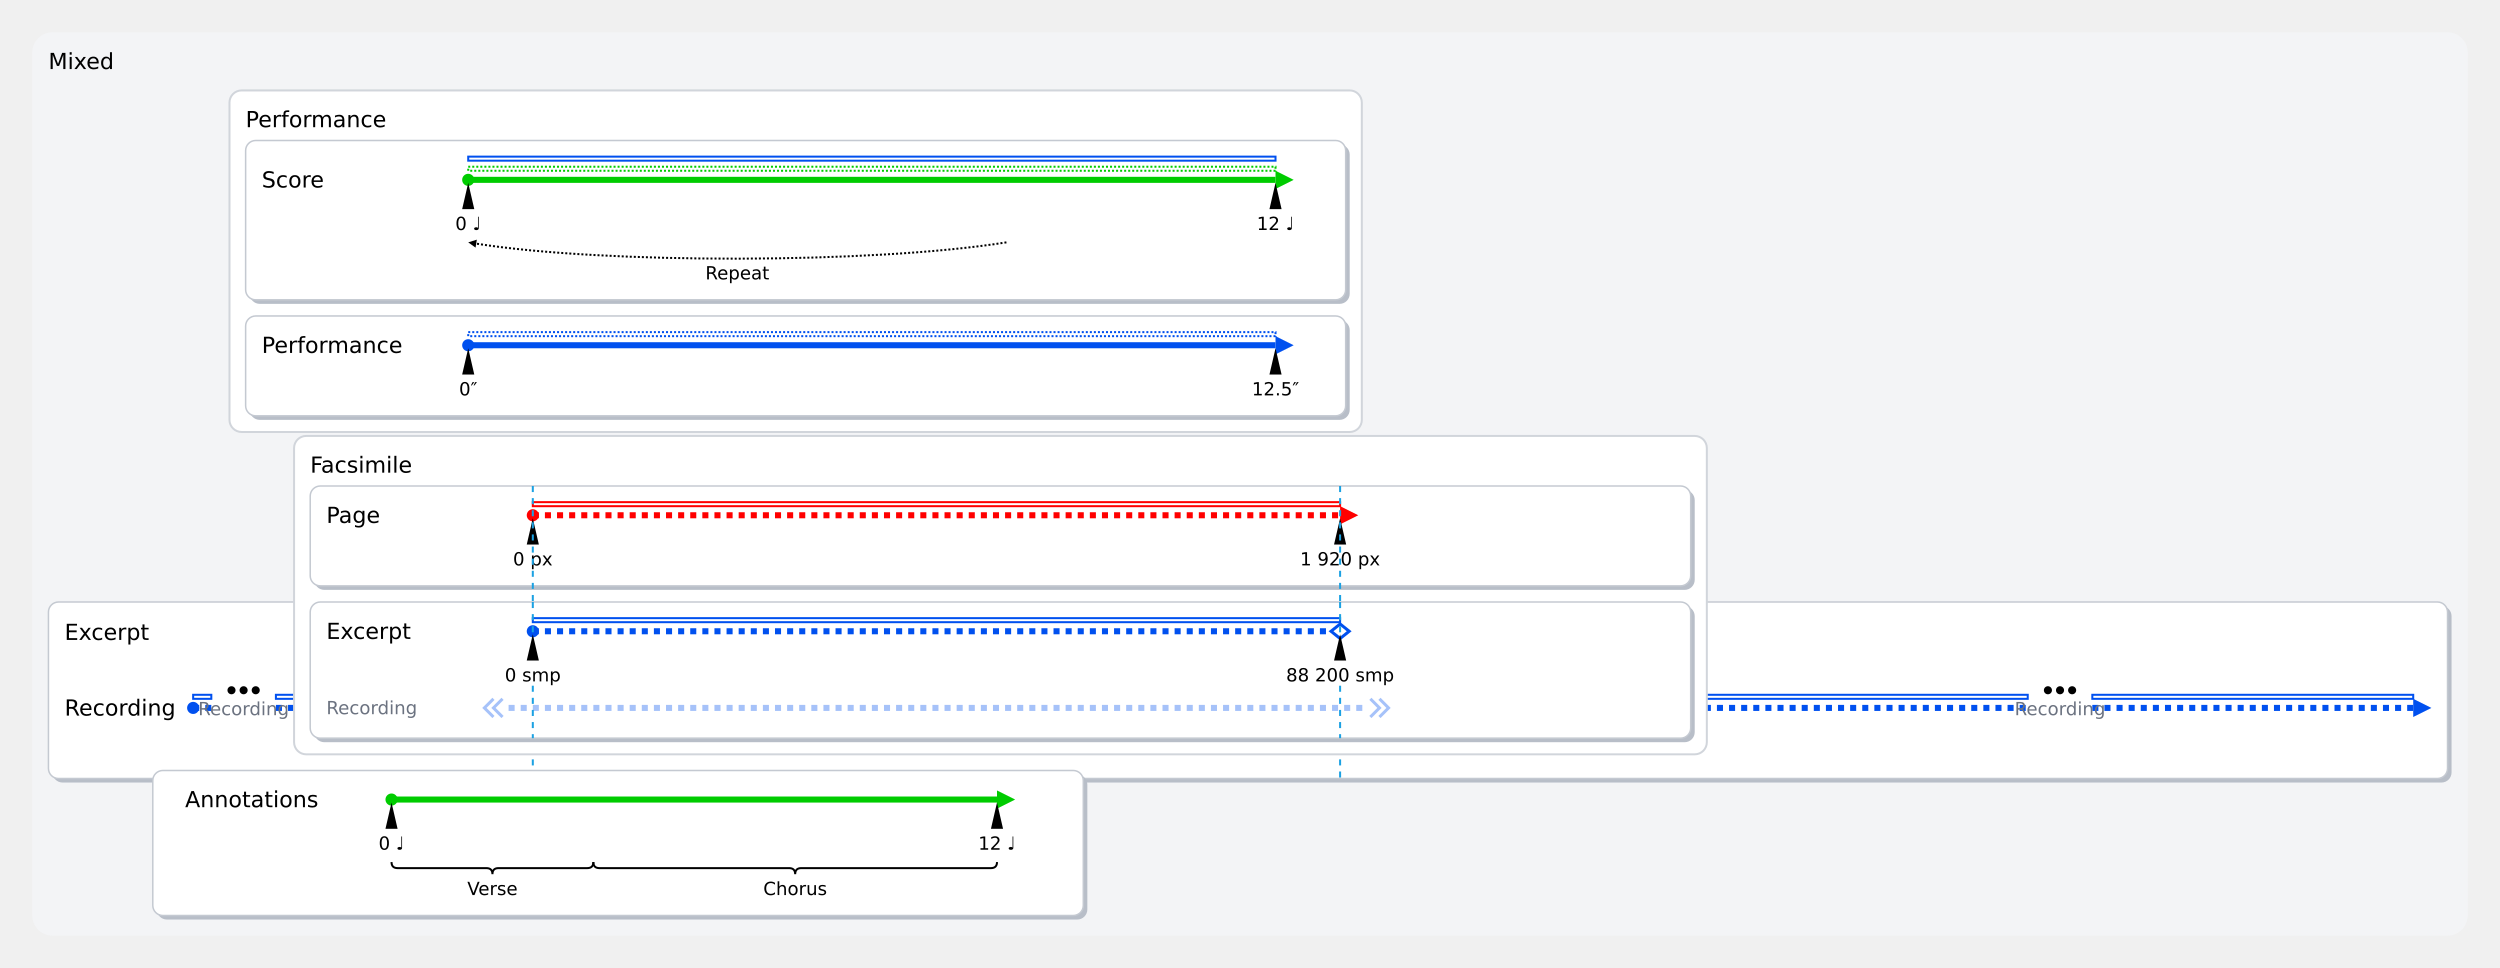
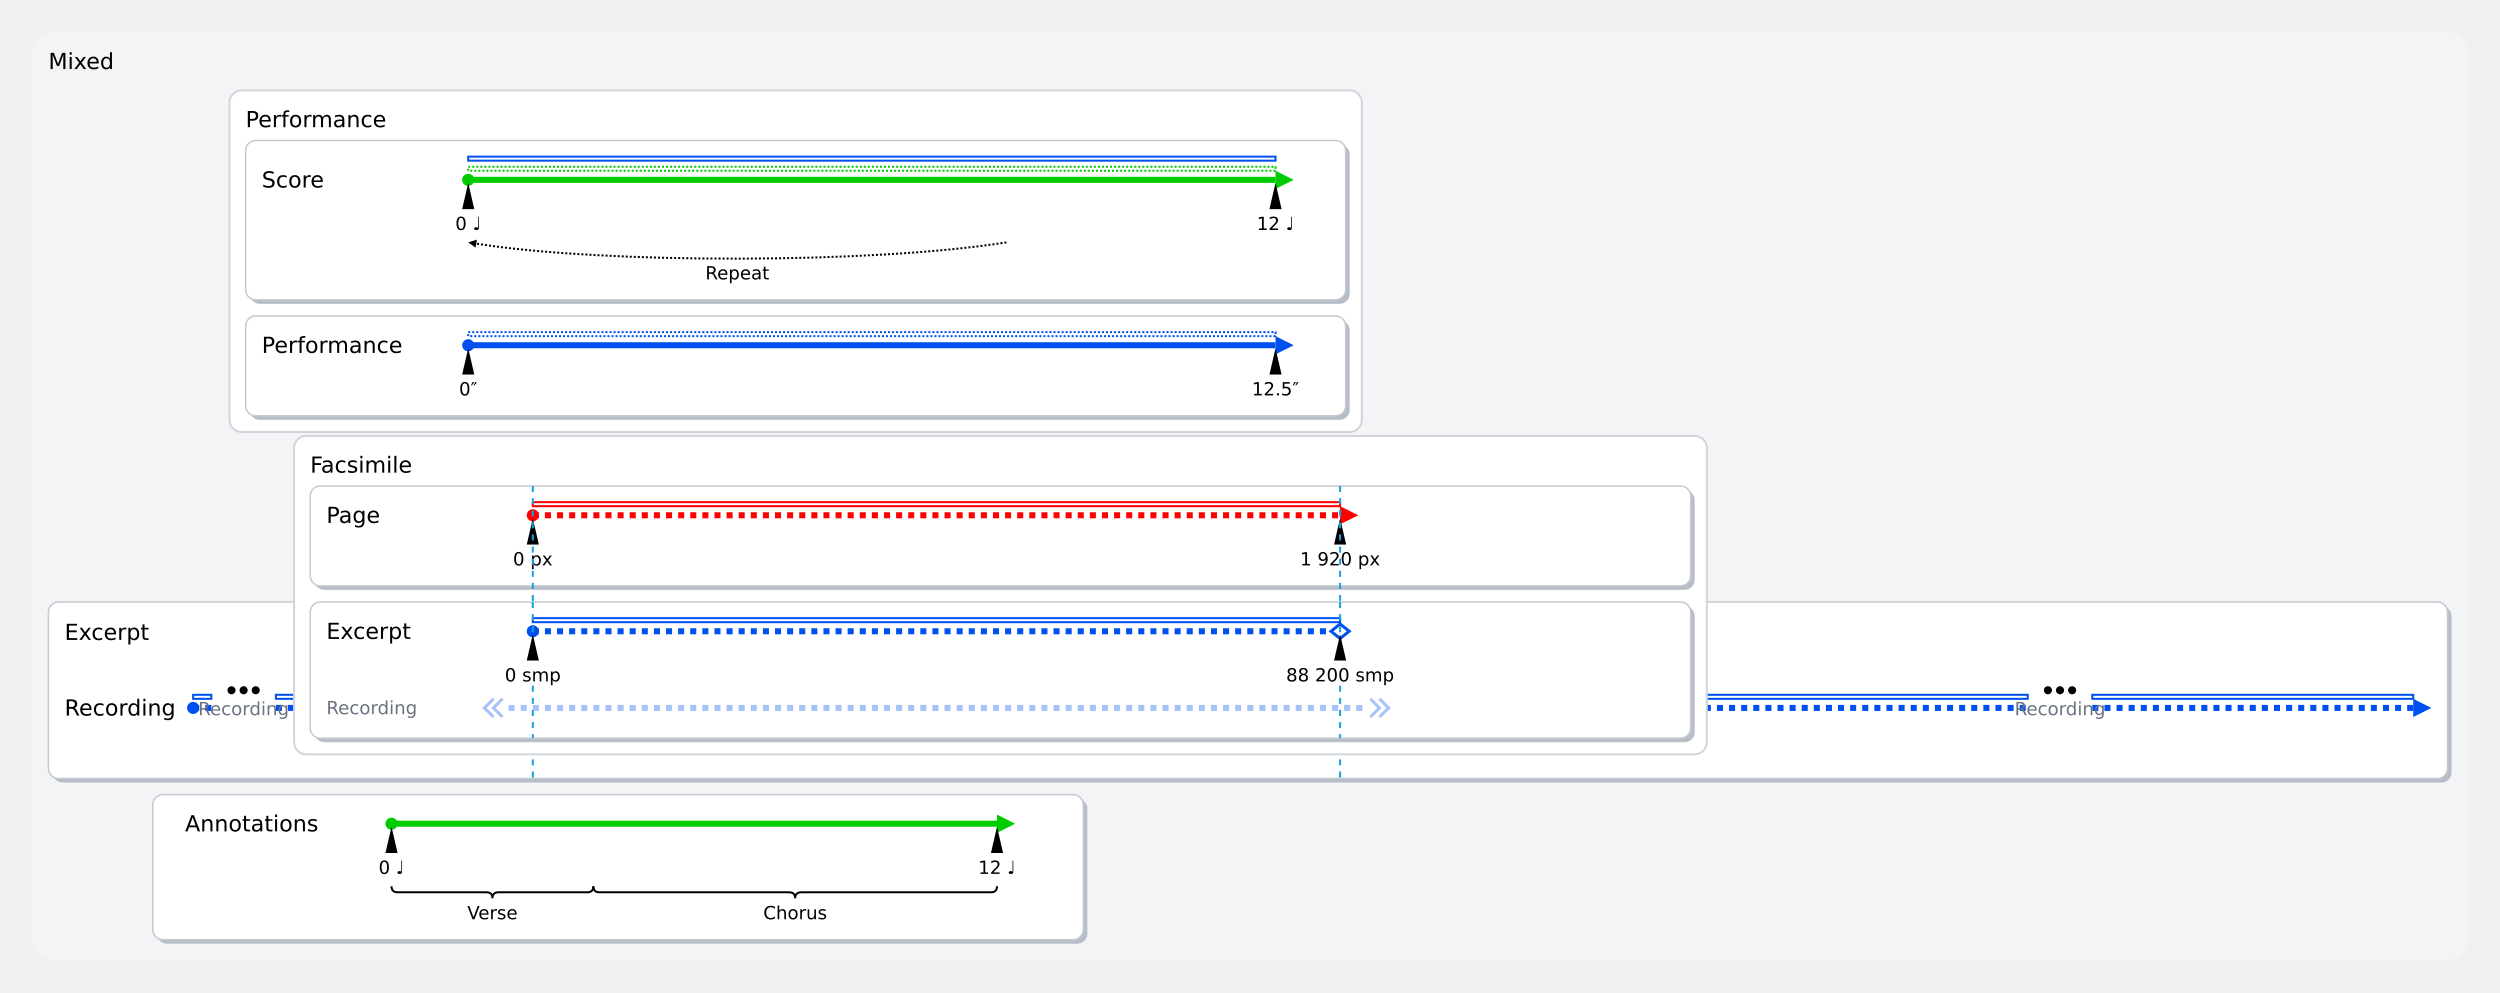
- <svg xmlns="http://www.w3.org/2000/svg" width="1238.704" height="479.613" viewBox="0 0 1238.704 479.613" font-family="DejaVu Sans, Noto Music" text-rendering="geometricPrecision" style="font-kerning:none;font-variant-ligatures:none">
+ <svg xmlns="http://www.w3.org/2000/svg" width="1238.704" height="491.59" viewBox="0 0 1238.704 491.59" font-family="DejaVu Sans, Noto Music" text-rendering="geometricPrecision" style="font-kerning:none;font-variant-ligatures:none">
  <g transform="translate(16 16)">
-     <rect x="0" y="0" width="1206.704" height="447.613" rx="10" fill="#F3F4F6" />
+     <rect x="0" y="0" width="1206.704" height="459.59" rx="10" fill="#F3F4F6" />
    <text data-part="name" x="8" y="18.21" text-anchor="start" font-size="11" fill="#000000">Mixed</text>
    <rect data-id="recording" data-part="card" x="10" y="284.281" width="1188.704" height="87.453" rx="5" fill="#B8BEC8" />
    <rect data-id="recording" data-part="card" x="8" y="282.281" width="1188.704" height="87.453" rx="5" fill="#FFFFFF" stroke="#C4C9D1" stroke-width="0.75" />
    <polygon data-id="cmap_5" points="79.704,328.258 88.701,328.258 88.701,330.258 79.704,330.258" fill="none" stroke="#0050EF" stroke-width="1" />
    <polygon data-id="cmap_5" points="120.706,328.258 988.701,328.258 988.701,330.258 120.706,330.258" fill="none" stroke="#0050EF" stroke-width="1" />
    <polygon data-id="cmap_5" points="1020.706,328.258 1179.704,328.258 1179.704,330.258 1020.706,330.258" fill="none" stroke="#0050EF" stroke-width="1" />
    <polygon data-id="cmap_6" points="247.995,290.781 647.995,290.781 647.995,292.781 247.995,292.781" fill="none" stroke="#0050EF" stroke-width="1" />
    <line data-id="recording" x1="79.704" y1="334.758" x2="88.701" y2="334.758" stroke="#0050EF" stroke-width="3" stroke-dasharray="3 3" />
    <line data-id="recording" x1="120.706" y1="334.758" x2="988.701" y2="334.758" stroke="#0050EF" stroke-width="3" stroke-dasharray="3 3" />
    <line data-id="recording" x1="1020.706" y1="334.758" x2="1179.704" y2="334.758" stroke="#0050EF" stroke-width="3" stroke-dasharray="3 3" />
    <circle data-id="recording" cx="79.704" cy="334.758" r="3" fill="#0050EF" />
    <polygon data-id="recording" points="1188.704,334.758 1179.704,330.258 1179.704,339.258" fill="#0050EF" />
    <line data-id="excerpt" x1="247.995" y1="297.281" x2="643.495" y2="297.281" stroke="#0050EF" stroke-width="3" stroke-dasharray="3 3" />
    <circle data-id="excerpt" cx="247.995" cy="297.281" r="3" fill="#0050EF" />
    <polygon data-id="excerpt" points="643.495,297.281 647.995,293.681 652.495,297.281 647.995,300.881" fill="none" stroke="#0050EF" stroke-width="1.5" />
    <polygon data-id="timestamp_3" points="247.995,298.781 244.995,311.781 250.995,311.781" fill="#000000" />
    <polygon data-id="timestamp_4" points="647.995,298.781 644.995,311.781 650.995,311.781" fill="#000000" />
    <text data-id="excerpt" data-part="name" x="16" y="301.089" text-anchor="start" font-size="11" fill="#000000">Excerpt</text>
    <text data-id="recording" data-part="name" x="16" y="338.566" text-anchor="start" font-size="11" fill="#000000">Recording</text>
    <text data-id="timestamp_3" data-part="coordinate" x="247.995" y="322.135" text-anchor="middle" font-size="9" fill="#000000">0 smp</text>
    <text data-id="timestamp_4" data-part="coordinate" x="647.995" y="322.135" text-anchor="middle" font-size="9" fill="#000000">88 200 smp</text>
    <line data-id="timestamp_3" data-part="line" x1="247.995" y1="282.281" x2="247.995" y2="298.781" stroke="#1BA1E2" stroke-width="1" stroke-dasharray="3 3" />
    <line data-id="timestamp_3" data-part="line" x1="247.995" y1="324.258" x2="247.995" y2="369.734" stroke="#1BA1E2" stroke-width="1" stroke-dasharray="3 3" />
    <line data-id="timestamp_4" data-part="line" x1="647.995" y1="282.281" x2="647.995" y2="298.781" stroke="#1BA1E2" stroke-width="1" stroke-dasharray="3 3" />
    <line data-id="timestamp_4" data-part="line" x1="647.995" y1="324.258" x2="647.995" y2="369.734" stroke="#1BA1E2" stroke-width="1" stroke-dasharray="3 3" />
    <circle data-id="recording" data-part="elision ellipsis" cx="98.704" cy="326.008" r="2" fill="#000000" />
    <circle data-id="recording" data-part="elision ellipsis" cx="104.704" cy="326.008" r="2" fill="#000000" />
    <circle data-id="recording" data-part="elision ellipsis" cx="110.704" cy="326.008" r="2" fill="#000000" />
    <text data-id="recording" data-part="elision name" x="104.704" y="338.362" text-anchor="middle" font-size="9" fill="#6B7280">Recording</text>
    <circle data-id="recording" data-part="elision ellipsis" cx="998.704" cy="326.008" r="2" fill="#000000" />
    <circle data-id="recording" data-part="elision ellipsis" cx="1004.704" cy="326.008" r="2" fill="#000000" />
    <circle data-id="recording" data-part="elision ellipsis" cx="1010.704" cy="326.008" r="2" fill="#000000" />
    <text data-id="recording" data-part="elision name" x="1004.704" y="338.362" text-anchor="middle" font-size="9" fill="#6B7280">Recording</text>
    <rect data-id="group_1" x="97.704" y="28.805" width="561.052" height="169.234" rx="6" fill="#FFFFFF" stroke="#D1D5DB" stroke-width="1" />
    <text data-id="group_1" data-part="name" x="105.704" y="47.015" text-anchor="start" font-size="11" fill="#000000">Performance</text>
    <rect data-id="score" data-part="card" x="107.704" y="55.609" width="545.052" height="78.953" rx="5" fill="#B8BEC8" />
    <rect data-id="score" data-part="card" x="105.704" y="53.609" width="545.052" height="78.953" rx="5" fill="#FFFFFF" stroke="#C4C9D1" stroke-width="0.75" />
    <polygon data-id="cmap_1" points="215.995,66.609 615.995,66.609 615.995,68.609 215.995,68.609" fill="none" stroke="#00CC00" stroke-width="1" stroke-dasharray="1 1" />
    <polygon data-id="cmap_2" points="215.995,61.609 615.995,61.609 615.995,63.609 215.995,63.609" fill="none" stroke="#0050EF" stroke-width="1" />
    <path data-id="jump_from_1" d="M482.662 104.086C415.995 114.753 282.662 114.753 219.945 104.718" fill="none" stroke="#000000" stroke-width="1" stroke-dasharray="1 1" />
    <polygon data-id="jump_from_1" points="215.995,104.086 219.629,106.693 220.261,102.743" fill="#000000" />
    <line data-id="score" x1="215.995" y1="73.109" x2="615.995" y2="73.109" stroke="#00CC00" stroke-width="3" />
    <circle data-id="score" cx="215.995" cy="73.109" r="3" fill="#00CC00" />
    <polygon data-id="score" points="624.995,73.109 615.995,68.609 615.995,77.609" fill="#00CC00" />
    <polygon data-id="timestamp_9" points="215.995,74.609 212.995,87.609 218.995,87.609" fill="#000000" />
    <polygon data-id="timestamp_10" points="615.995,74.609 612.995,87.609 618.995,87.609" fill="#000000" />
    <text data-id="score" data-part="name" x="113.704" y="76.918" text-anchor="start" font-size="11" fill="#000000">Score</text>
    <text data-id="timestamp_9" data-part="coordinate" x="215.995" y="97.963" text-anchor="middle" font-size="9" fill="#000000">0 ♩</text>
    <text data-id="timestamp_10" data-part="coordinate" x="615.995" y="97.963" text-anchor="middle" font-size="9" fill="#000000">12 ♩</text>
    <text data-id="jump_from_1" data-part="label" x="349.329" y="122.44" text-anchor="middle" font-size="9" fill="#000000">Repeat</text>
    <rect data-id="performance" data-part="card" x="107.704" y="142.562" width="545.052" height="49.477" rx="5" fill="#B8BEC8" />
    <rect data-id="performance" data-part="card" x="105.704" y="140.562" width="545.052" height="49.477" rx="5" fill="#FFFFFF" stroke="#C4C9D1" stroke-width="0.75" />
    <polygon data-id="cmap_3" points="215.995,148.562 615.995,148.562 615.995,150.562 215.995,150.562" fill="none" stroke="#0050EF" stroke-width="1" stroke-dasharray="1 1" />
    <line data-id="performance" x1="215.995" y1="155.062" x2="615.995" y2="155.062" stroke="#0050EF" stroke-width="3" />
    <circle data-id="performance" cx="215.995" cy="155.062" r="3" fill="#0050EF" />
    <polygon data-id="performance" points="624.995,155.062 615.995,150.562 615.995,159.562" fill="#0050EF" />
    <polygon data-id="timestamp_7" points="215.995,156.562 212.995,169.562 218.995,169.562" fill="#000000" />
    <polygon data-id="timestamp_8" points="615.995,156.562 612.995,169.562 618.995,169.562" fill="#000000" />
    <text data-id="performance" data-part="name" x="113.704" y="158.871" text-anchor="start" font-size="11" fill="#000000">Performance</text>
    <text data-id="timestamp_7" data-part="coordinate" x="215.995" y="179.917" text-anchor="middle" font-size="9" fill="#000000">0″</text>
    <text data-id="timestamp_8" data-part="coordinate" x="615.995" y="179.917" text-anchor="middle" font-size="9" fill="#000000">12.5″</text>
    <rect data-id="group_2" x="129.704" y="200" width="700" height="157.758" rx="6" fill="#FFFFFF" stroke="#D1D5DB" stroke-width="1" />
    <text data-id="group_2" data-part="name" x="137.704" y="218.21" text-anchor="start" font-size="11" fill="#000000">Facsimile</text>
    <rect data-id="page" data-part="card" x="139.704" y="226.805" width="684" height="49.477" rx="5" fill="#B8BEC8" />
    <rect data-id="page" data-part="card" x="137.704" y="224.805" width="684" height="49.477" rx="5" fill="#FFFFFF" stroke="#C4C9D1" stroke-width="0.75" />
    <polygon data-id="cmap_4" points="247.995,232.805 647.995,232.805 647.995,234.805 247.995,234.805" fill="none" stroke="#FF0000" stroke-width="1" />
    <line data-id="page" x1="247.995" y1="239.305" x2="647.995" y2="239.305" stroke="#FF0000" stroke-width="3" stroke-dasharray="3 3" />
    <circle data-id="page" cx="247.995" cy="239.305" r="3" fill="#FF0000" />
    <polygon data-id="page" points="656.995,239.305 647.995,234.805 647.995,243.805" fill="#FF0000" />
    <polygon data-id="timestamp_5" points="247.995,240.805 244.995,253.805 250.995,253.805" fill="#000000" />
    <polygon data-id="timestamp_6" points="647.995,240.805 644.995,253.805 650.995,253.805" fill="#000000" />
    <text data-id="page" data-part="name" x="145.704" y="243.113" text-anchor="start" font-size="11" fill="#000000">Page</text>
    <text data-id="timestamp_5" data-part="coordinate" x="247.995" y="264.159" text-anchor="middle" font-size="9" fill="#000000">0 px</text>
    <text data-id="timestamp_6" data-part="coordinate" x="647.995" y="264.159" text-anchor="middle" font-size="9" fill="#000000">1 920 px</text>
    <rect data-id="excerpt" data-part="card" x="139.704" y="284.281" width="684" height="67.477" rx="5" fill="#B8BEC8" />
    <rect data-id="excerpt" data-part="card" x="137.704" y="282.281" width="684" height="67.477" rx="5" fill="#FFFFFF" stroke="#C4C9D1" stroke-width="0.75" />
    <polygon data-id="cmap_6" points="247.995,290.281 647.995,290.281 647.995,292.281 247.995,292.281" fill="none" stroke="#0050EF" stroke-width="1" />
    <line data-id="recording" x1="235.995" y1="334.758" x2="659.995" y2="334.758" stroke="#0050EF" stroke-width="3" stroke-dasharray="3 3" opacity="0.35" />
    <polyline data-id="recording" points="232.995,330.258 228.495,334.758 232.995,339.258" fill="none" stroke="#0050EF" stroke-width="1.5" opacity="0.35" />
    <polyline data-id="recording" points="228.495,330.258 223.995,334.758 228.495,339.258" fill="none" stroke="#0050EF" stroke-width="1.5" opacity="0.35" />
    <polyline data-id="recording" points="662.995,330.258 667.495,334.758 662.995,339.258" fill="none" stroke="#0050EF" stroke-width="1.5" opacity="0.35" />
    <polyline data-id="recording" points="667.495,330.258 671.995,334.758 667.495,339.258" fill="none" stroke="#0050EF" stroke-width="1.5" opacity="0.35" />
    <line data-id="excerpt" x1="247.995" y1="296.781" x2="643.495" y2="296.781" stroke="#0050EF" stroke-width="3" stroke-dasharray="3 3" />
    <circle data-id="excerpt" cx="247.995" cy="296.781" r="3" fill="#0050EF" />
    <polygon data-id="excerpt" points="643.495,296.781 647.995,293.181 652.495,296.781 647.995,300.381" fill="none" stroke="#0050EF" stroke-width="1.5" />
    <polygon data-id="timestamp_3" points="247.995,298.281 244.995,311.281 250.995,311.281" fill="#000000" />
    <polygon data-id="timestamp_4" points="647.995,298.281 644.995,311.281 650.995,311.281" fill="#000000" />
    <text data-id="recording" data-part="name" x="145.704" y="337.873" text-anchor="start" font-size="9" fill="#6B7280">Recording</text>
    <text data-id="excerpt" data-part="name" x="145.704" y="300.589" text-anchor="start" font-size="11" fill="#000000">Excerpt</text>
    <text data-id="timestamp_3" data-part="coordinate" x="247.995" y="321.635" text-anchor="middle" font-size="9" fill="#000000">0 smp</text>
    <text data-id="timestamp_4" data-part="coordinate" x="647.995" y="321.635" text-anchor="middle" font-size="9" fill="#000000">88 200 smp</text>
    <line data-id="timestamp_3" data-part="line" x1="247.995" y1="282.281" x2="247.995" y2="298.281" stroke="#1BA1E2" stroke-width="1" stroke-dasharray="3 3" />
    <line data-id="timestamp_3" data-part="line" x1="247.995" y1="323.758" x2="247.995" y2="349.758" stroke="#1BA1E2" stroke-width="1" stroke-dasharray="3 3" />
    <line data-id="timestamp_4" data-part="line" x1="647.995" y1="282.281" x2="647.995" y2="298.281" stroke="#1BA1E2" stroke-width="1" stroke-dasharray="3 3" />
    <line data-id="timestamp_4" data-part="line" x1="647.995" y1="323.758" x2="647.995" y2="349.758" stroke="#1BA1E2" stroke-width="1" stroke-dasharray="3 3" />
-     <rect data-id="annotations" data-part="card" x="61.704" y="367.758" width="461.052" height="71.856" rx="5" fill="#B8BEC8" />
-     <rect data-id="annotations" data-part="card" x="59.704" y="365.758" width="461.052" height="71.856" rx="5" fill="#FFFFFF" stroke="#C4C9D1" stroke-width="0.75" />
-     <path data-id="region_1" d="M177.995 411.137Q177.995 414.137 180.995 414.137L224.995 414.137Q227.995 414.137 227.995 417.137Q227.995 414.137 230.995 414.137L274.995 414.137Q277.995 414.137 277.995 411.137" fill="none" stroke="#000000" stroke-width="1" />
-     <path data-id="region_2" d="M277.995 411.137Q277.995 414.137 280.995 414.137L374.995 414.137Q377.995 414.137 377.995 417.137Q377.995 414.137 380.995 414.137L474.995 414.137Q477.995 414.137 477.995 411.137" fill="none" stroke="#000000" stroke-width="1" />
-     <line data-id="annotations" x1="177.995" y1="380.16" x2="477.995" y2="380.16" stroke="#00CC00" stroke-width="3" />
-     <circle data-id="annotations" cx="177.995" cy="380.16" r="3" fill="#00CC00" />
-     <polygon data-id="annotations" points="486.995,380.16 477.995,375.66 477.995,384.66" fill="#00CC00" />
-     <polygon data-id="timestamp_1" points="177.995,381.66 174.995,394.66 180.995,394.66" fill="#000000" />
-     <polygon data-id="timestamp_2" points="477.995,381.66 474.995,394.66 480.995,394.66" fill="#000000" />
-     <text data-id="annotations" data-part="name" x="75.704" y="383.968" text-anchor="start" font-size="11" fill="#000000">Annotations</text>
-     <text data-id="timestamp_1" data-part="coordinate" x="177.995" y="405.014" text-anchor="middle" font-size="9" fill="#000000">0 ♩</text>
-     <text data-id="timestamp_2" data-part="coordinate" x="477.995" y="405.014" text-anchor="middle" font-size="9" fill="#000000">12 ♩</text>
-     <text data-id="region_1" data-part="label" x="227.995" y="427.491" text-anchor="middle" font-size="9" fill="#000000">Verse</text>
-     <text data-id="region_2" data-part="label" x="377.995" y="427.491" text-anchor="middle" font-size="9" fill="#000000">Chorus</text>
+     <rect data-id="annotations" data-part="card" x="61.704" y="379.734" width="461.052" height="71.856" rx="5" fill="#B8BEC8" />
+     <rect data-id="annotations" data-part="card" x="59.704" y="377.734" width="461.052" height="71.856" rx="5" fill="#FFFFFF" stroke="#C4C9D1" stroke-width="0.75" />
+     <path data-id="region_1" d="M177.995 423.113Q177.995 426.113 180.995 426.113L224.995 426.113Q227.995 426.113 227.995 429.113Q227.995 426.113 230.995 426.113L274.995 426.113Q277.995 426.113 277.995 423.113" fill="none" stroke="#000000" stroke-width="1" />
+     <path data-id="region_2" d="M277.995 423.113Q277.995 426.113 280.995 426.113L374.995 426.113Q377.995 426.113 377.995 429.113Q377.995 426.113 380.995 426.113L474.995 426.113Q477.995 426.113 477.995 423.113" fill="none" stroke="#000000" stroke-width="1" />
+     <line data-id="annotations" x1="177.995" y1="392.137" x2="477.995" y2="392.137" stroke="#00CC00" stroke-width="3" />
+     <circle data-id="annotations" cx="177.995" cy="392.137" r="3" fill="#00CC00" />
+     <polygon data-id="annotations" points="486.995,392.137 477.995,387.637 477.995,396.637" fill="#00CC00" />
+     <polygon data-id="timestamp_1" points="177.995,393.637 174.995,406.637 180.995,406.637" fill="#000000" />
+     <polygon data-id="timestamp_2" points="477.995,393.637 474.995,406.637 480.995,406.637" fill="#000000" />
+     <text data-id="annotations" data-part="name" x="75.704" y="395.945" text-anchor="start" font-size="11" fill="#000000">Annotations</text>
+     <text data-id="timestamp_1" data-part="coordinate" x="177.995" y="416.991" text-anchor="middle" font-size="9" fill="#000000">0 ♩</text>
+     <text data-id="timestamp_2" data-part="coordinate" x="477.995" y="416.991" text-anchor="middle" font-size="9" fill="#000000">12 ♩</text>
+     <text data-id="region_1" data-part="label" x="227.995" y="439.467" text-anchor="middle" font-size="9" fill="#000000">Verse</text>
+     <text data-id="region_2" data-part="label" x="377.995" y="439.467" text-anchor="middle" font-size="9" fill="#000000">Chorus</text>
    <line data-id="timestamp_3" data-part="line" x1="247.995" y1="224.805" x2="247.995" y2="282.281" stroke="#1BA1E2" stroke-width="1" stroke-dasharray="3 3" />
    <line data-id="timestamp_4" data-part="line" x1="647.995" y1="224.805" x2="647.995" y2="282.281" stroke="#1BA1E2" stroke-width="1" stroke-dasharray="3 3" />
  </g>
</svg>
